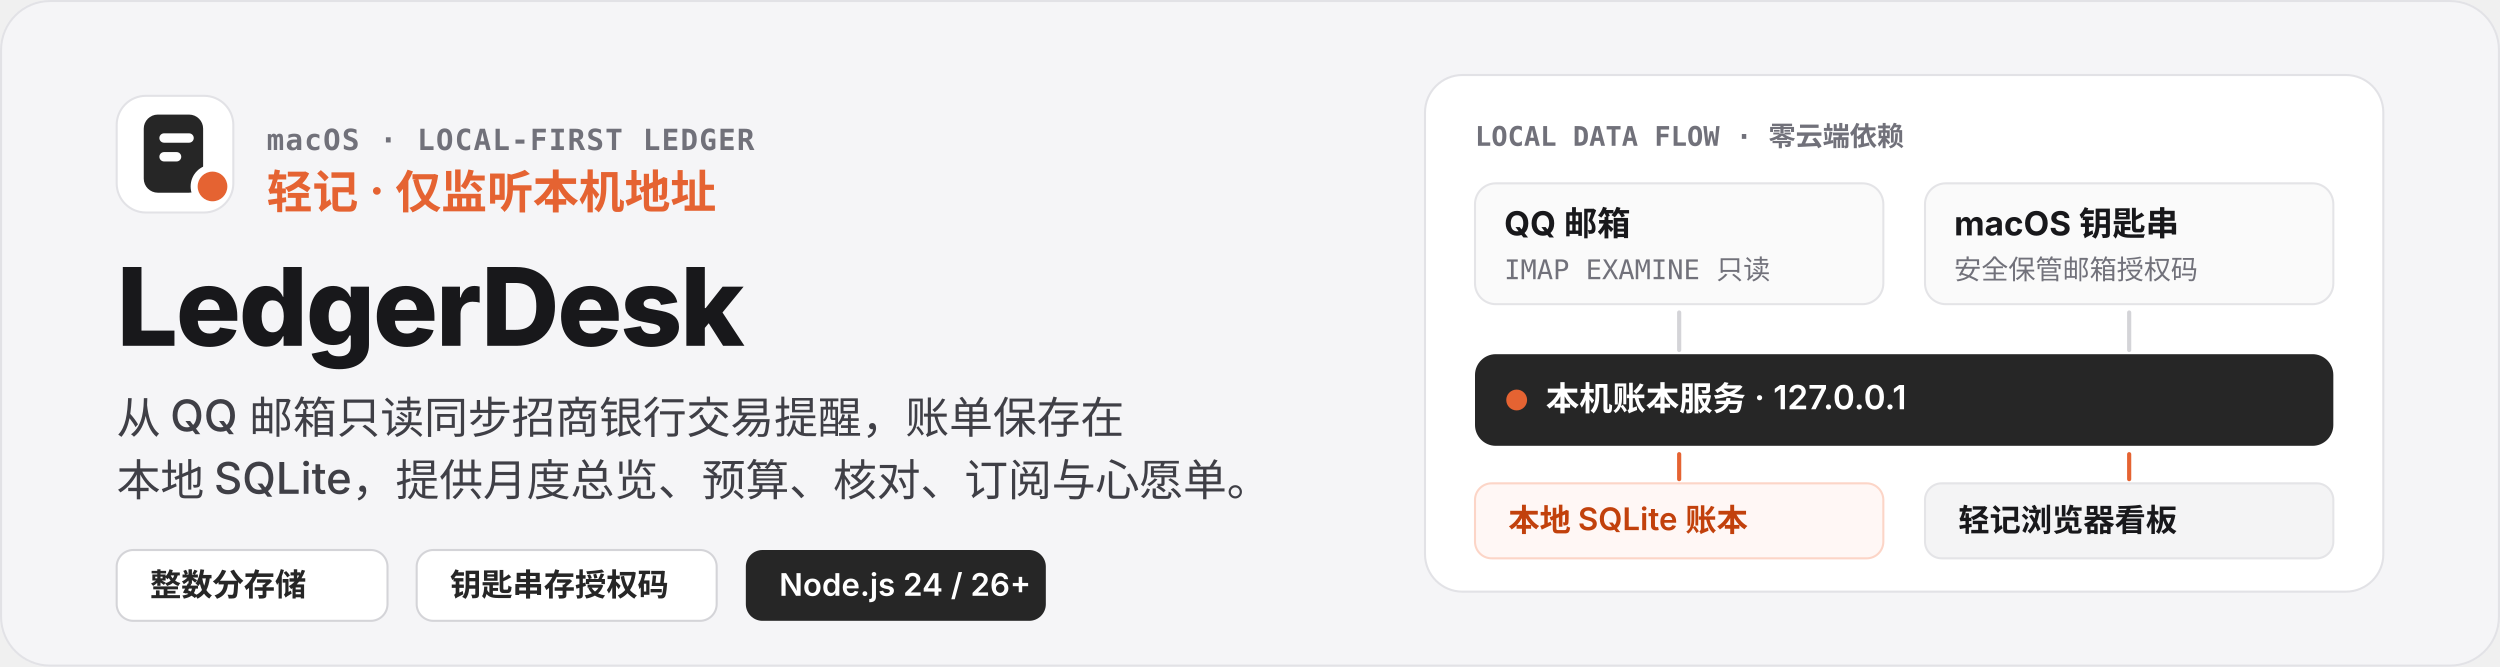
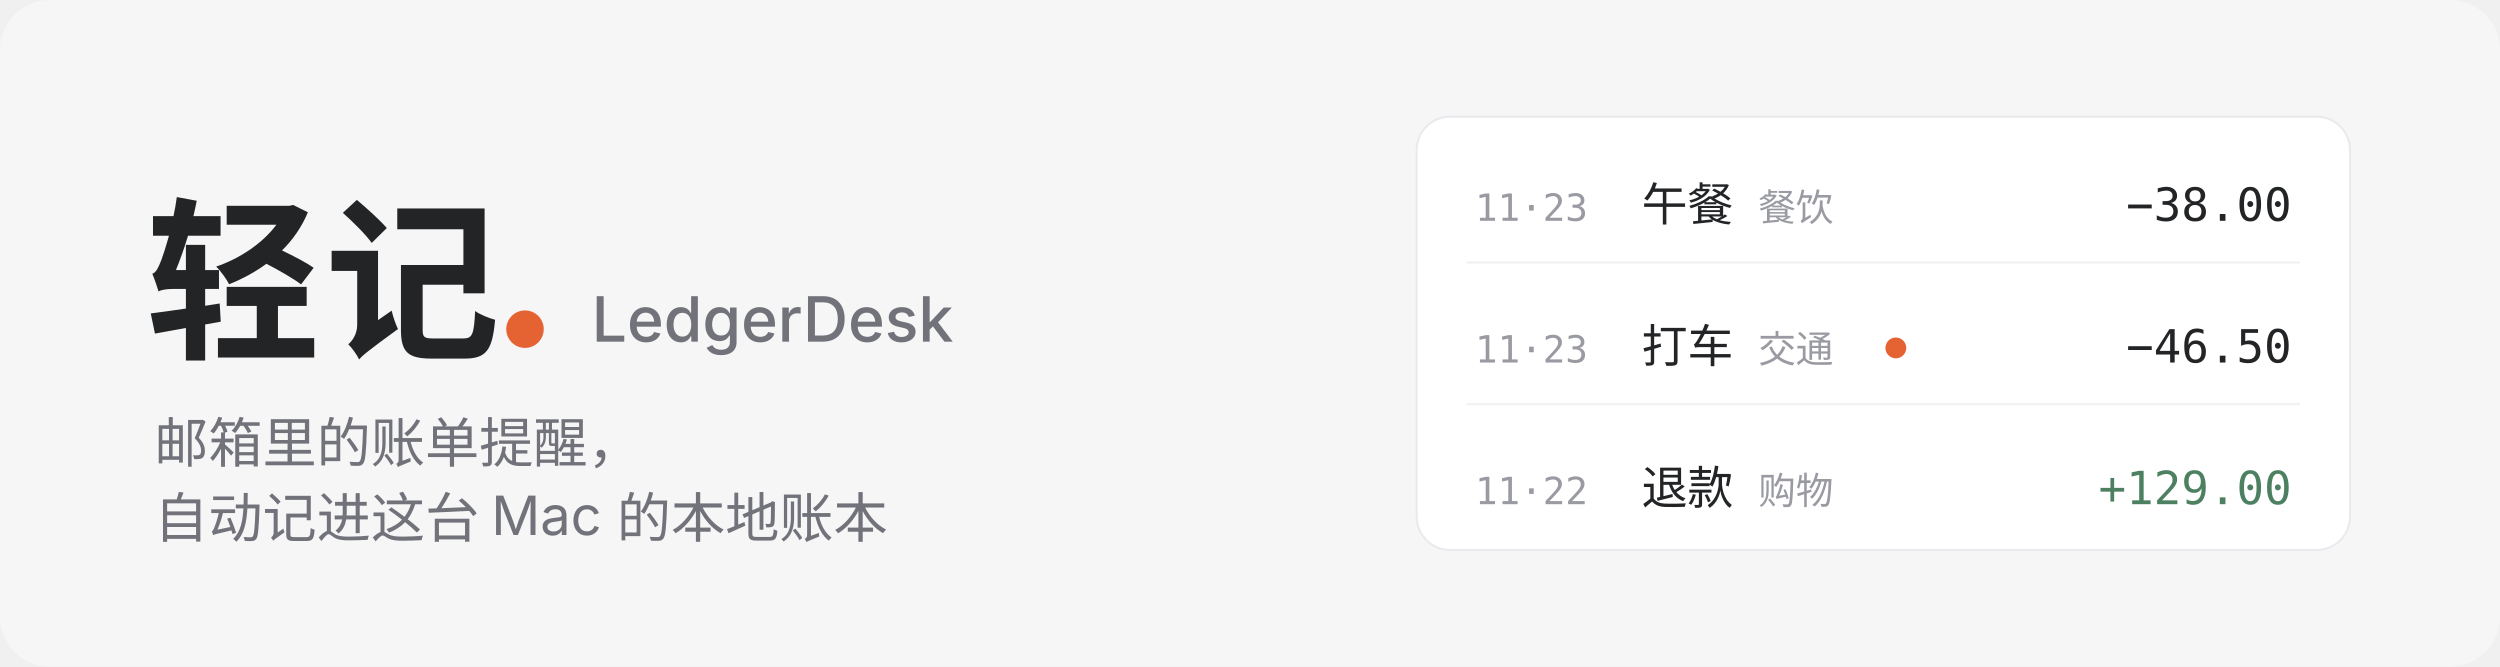
<svg xmlns="http://www.w3.org/2000/svg" width="1200" height="320" viewBox="0 0 1200 320" role="img" aria-labelledby="title desc">
-   <defs>
-     <mask id="ledger-mark">
-       <rect width="64" height="64" fill="#ffffff" />
-       <rect x="14" y="16" width="22" height="6" rx="3" fill="#000000" />
-       <rect x="14" y="28" width="14" height="6" rx="3" fill="#000000" />
-       <circle cx="48" cy="50" r="14" fill="#000000" />
-     </mask>
-   </defs>
-   <rect width="1200" height="320" rx="24" fill="#F5F5F7" />
-   <rect x="0.5" y="0.5" width="1199" height="319" rx="23.5" fill="none" stroke="#E2E2E6" />
-   <g transform="translate(56 46)">
-     <g transform="translate(0 0)">
-       <rect x="0" y="0" width="56" height="56" rx="14" fill="#FFFFFF" stroke="#E2E2E6" />
-       <g transform="translate(10 6) scale(0.75)">
-         <rect x="4" y="4" width="38" height="50" rx="9" fill="#262626" mask="url(#ledger-mark)" />
-         <circle cx="48" cy="50" r="9.5" fill="#E56332" />
-       </g>
+   <rect width="1200" height="320" rx="24" fill="#F6F6F7" />
+   <g id="title-block" font-family="-apple-system, BlinkMacSystemFont, 'PingFang SC', 'Segoe UI', sans-serif">
+     <text x="70" y="166" font-size="84" font-weight="600" letter-spacing="2" fill="#232426">轻记</text>
+     <circle cx="252" cy="158" r="9" fill="#E56332" />
+     <text x="284" y="164" font-size="30" font-weight="500" fill="#71727A">LedgerDesk</text>
+     <text x="74" y="222" font-size="26" fill="#71727A">邮箱里的账单提醒，</text>
+     <text x="74" y="258" font-size="26" fill="#71727A">自动记进这台 Mac 的本地账本</text>
+   </g>
+   <g id="ledger" transform="translate(680 56)" font-family="-apple-system, BlinkMacSystemFont, 'PingFang SC', 'Segoe UI', sans-serif" font-size="22">
+     <rect x="0" y="0" width="448" height="208" rx="16" fill="#FFFFFF" stroke="#EAEAEE" />
+     <g font-family="ui-monospace, SFMono-Regular, Menlo, monospace" font-size="18" fill="#9A9BA2">
+       <text x="28" y="50">11·23</text>
+       <text x="28" y="118">11·23</text>
+       <text x="28" y="186">11·22</text>
    </g>
-     <g transform="translate(72 8)">
-       <text x="0" y="18" font-family="ui-monospace, SFMono-Regular, Menlo, monospace" font-size="14" font-weight="600" fill="#71717A" letter-spacing="0.6">macOS · LOCAL-FIRST LEDGER</text>
-       <text x="0" y="46" font-family="-apple-system, BlinkMacSystemFont, 'Segoe UI', 'PingFang SC', sans-serif" font-size="22" font-weight="700" fill="#E56332">轻记 · 仅监听本机地址</text>
+     <text x="108" y="50" fill="#232426">午餐</text>
+     <text x="108" y="118" fill="#232426">打车</text>
+     <text x="108" y="186" fill="#232426">退款</text>
+     <g font-size="18" fill="#9A9BA2">
+       <text x="164" y="50">餐饮</text>
+       <text x="164" y="118">交通</text>
+       <text x="164" y="186">购物</text>
    </g>
-     <text x="0" y="120" font-family="-apple-system, BlinkMacSystemFont, 'Segoe UI', 'PingFang SC', sans-serif" font-size="52" font-weight="800" fill="#18181B" letter-spacing="-1">LedgerDesk</text>
-     <text x="0" y="162" font-family="-apple-system, BlinkMacSystemFont, 'Segoe UI', 'PingFang SC', sans-serif" font-size="21" font-weight="500" fill="#3F3F46">从 QQ 邮箱只读同步招商银行交易提醒，账单保存在</text>
-     <text x="0" y="192" font-family="-apple-system, BlinkMacSystemFont, 'Segoe UI', 'PingFang SC', sans-serif" font-size="21" font-weight="500" fill="#3F3F46">本地 SQLite，提供月度总览、预算、核对、订阅与心愿单。</text>
-     <g transform="translate(0 218)">
-       <rect x="0" y="0" width="130" height="34" rx="8" fill="#FFFFFF" stroke="#D4D4D8" />
-       <text x="16" y="22" font-family="-apple-system, BlinkMacSystemFont, 'Segoe UI', 'PingFang SC', sans-serif" font-size="15" font-weight="600" fill="#262626">整数分存储</text>
-       <rect x="144" y="0" width="144" height="34" rx="8" fill="#FFFFFF" stroke="#D4D4D8" />
-       <text x="160" y="22" font-family="-apple-system, BlinkMacSystemFont, 'Segoe UI', 'PingFang SC', sans-serif" font-size="15" font-weight="600" fill="#262626">钥匙串存授权码</text>
-       <rect x="302" y="0" width="144" height="34" rx="8" fill="#262626" />
-       <text x="318" y="22" font-family="-apple-system, BlinkMacSystemFont, 'Segoe UI', 'PingFang SC', sans-serif" font-size="15" font-weight="600" fill="#FFFFFF">Node.js 24 / 26+</text>
+     <circle cx="230" cy="111" r="5" fill="#E56332" />
+     <g font-family="ui-monospace, SFMono-Regular, Menlo, monospace" text-anchor="end">
+       <text x="420" y="50" fill="#232426">−38.00</text>
+       <text x="420" y="118" fill="#232426">−46.50</text>
+       <text x="420" y="186" fill="#4D8061">+129.00</text>
    </g>
-   </g>
-   <g transform="translate(684 36)">
-     <rect x="0" y="0" width="460" height="248" rx="18" fill="#FFFFFF" stroke="#E2E2E6" />
-     <text x="24" y="34" font-family="ui-monospace, SFMono-Regular, Menlo, monospace" font-size="13" font-weight="700" fill="#71717A">LOCAL DATA FLOW · 零云端依赖</text>
-     <g transform="translate(24 52)">
-       <rect x="0" y="0" width="196" height="58" rx="10" fill="#FAFAFA" stroke="#E4E4E7" />
-       <text x="14" y="25" font-family="-apple-system, BlinkMacSystemFont, 'Segoe UI', 'PingFang SC', sans-serif" font-size="16" font-weight="700" fill="#18181B">QQ 邮箱</text>
-       <text x="14" y="46" font-family="ui-monospace, SFMono-Regular, Menlo, monospace" font-size="13" fill="#71717A">IMAP EXAMINE 只读</text>
-       <rect x="216" y="0" width="196" height="58" rx="10" fill="#FAFAFA" stroke="#E4E4E7" />
-       <text x="230" y="25" font-family="-apple-system, BlinkMacSystemFont, 'Segoe UI', 'PingFang SC', sans-serif" font-size="16" font-weight="700" fill="#18181B">macOS 钥匙串</text>
-       <text x="230" y="46" font-family="-apple-system, BlinkMacSystemFont, 'Segoe UI', 'PingFang SC', sans-serif" font-size="13" fill="#71717A">安全保管邮箱授权码</text>
-     </g>
-     <path d="M122 114 L122 132 M338 114 L338 132" stroke="#D4D4D8" stroke-width="2" stroke-linecap="round" />
-     <g transform="translate(24 134)">
-       <rect x="0" y="0" width="412" height="44" rx="10" fill="#262626" />
-       <circle cx="20" cy="22" r="5" fill="#E56332" />
-       <text x="34" y="27" font-family="-apple-system, BlinkMacSystemFont, 'Segoe UI', 'PingFang SC', sans-serif" font-size="16" font-weight="600" fill="#FFFFFF">本机账本服务 · 127.0.0.1</text>
-     </g>
-     <path d="M122 182 L122 194 M338 182 L338 194" stroke="#E56332" stroke-width="2" stroke-linecap="round" />
-     <g transform="translate(24 196)">
-       <rect x="0" y="0" width="196" height="36" rx="8" fill="#FFF7F5" stroke="#FCD5C7" />
-       <text x="16" y="23" font-family="-apple-system, BlinkMacSystemFont, 'Segoe UI', 'PingFang SC', sans-serif" font-size="15" font-weight="600" fill="#C2410C">本地 SQLite 账本</text>
-       <rect x="216" y="0" width="196" height="36" rx="8" fill="#F4F4F5" stroke="#E4E4E7" />
-       <text x="232" y="23" font-family="-apple-system, BlinkMacSystemFont, 'Segoe UI', 'PingFang SC', sans-serif" font-size="15" font-weight="600" fill="#18181B">轻记浏览器看板</text>
-     </g>
+     <path d="M24 70 H424 M24 138 H424" stroke="#F1F1F4" />
  </g>
</svg>
